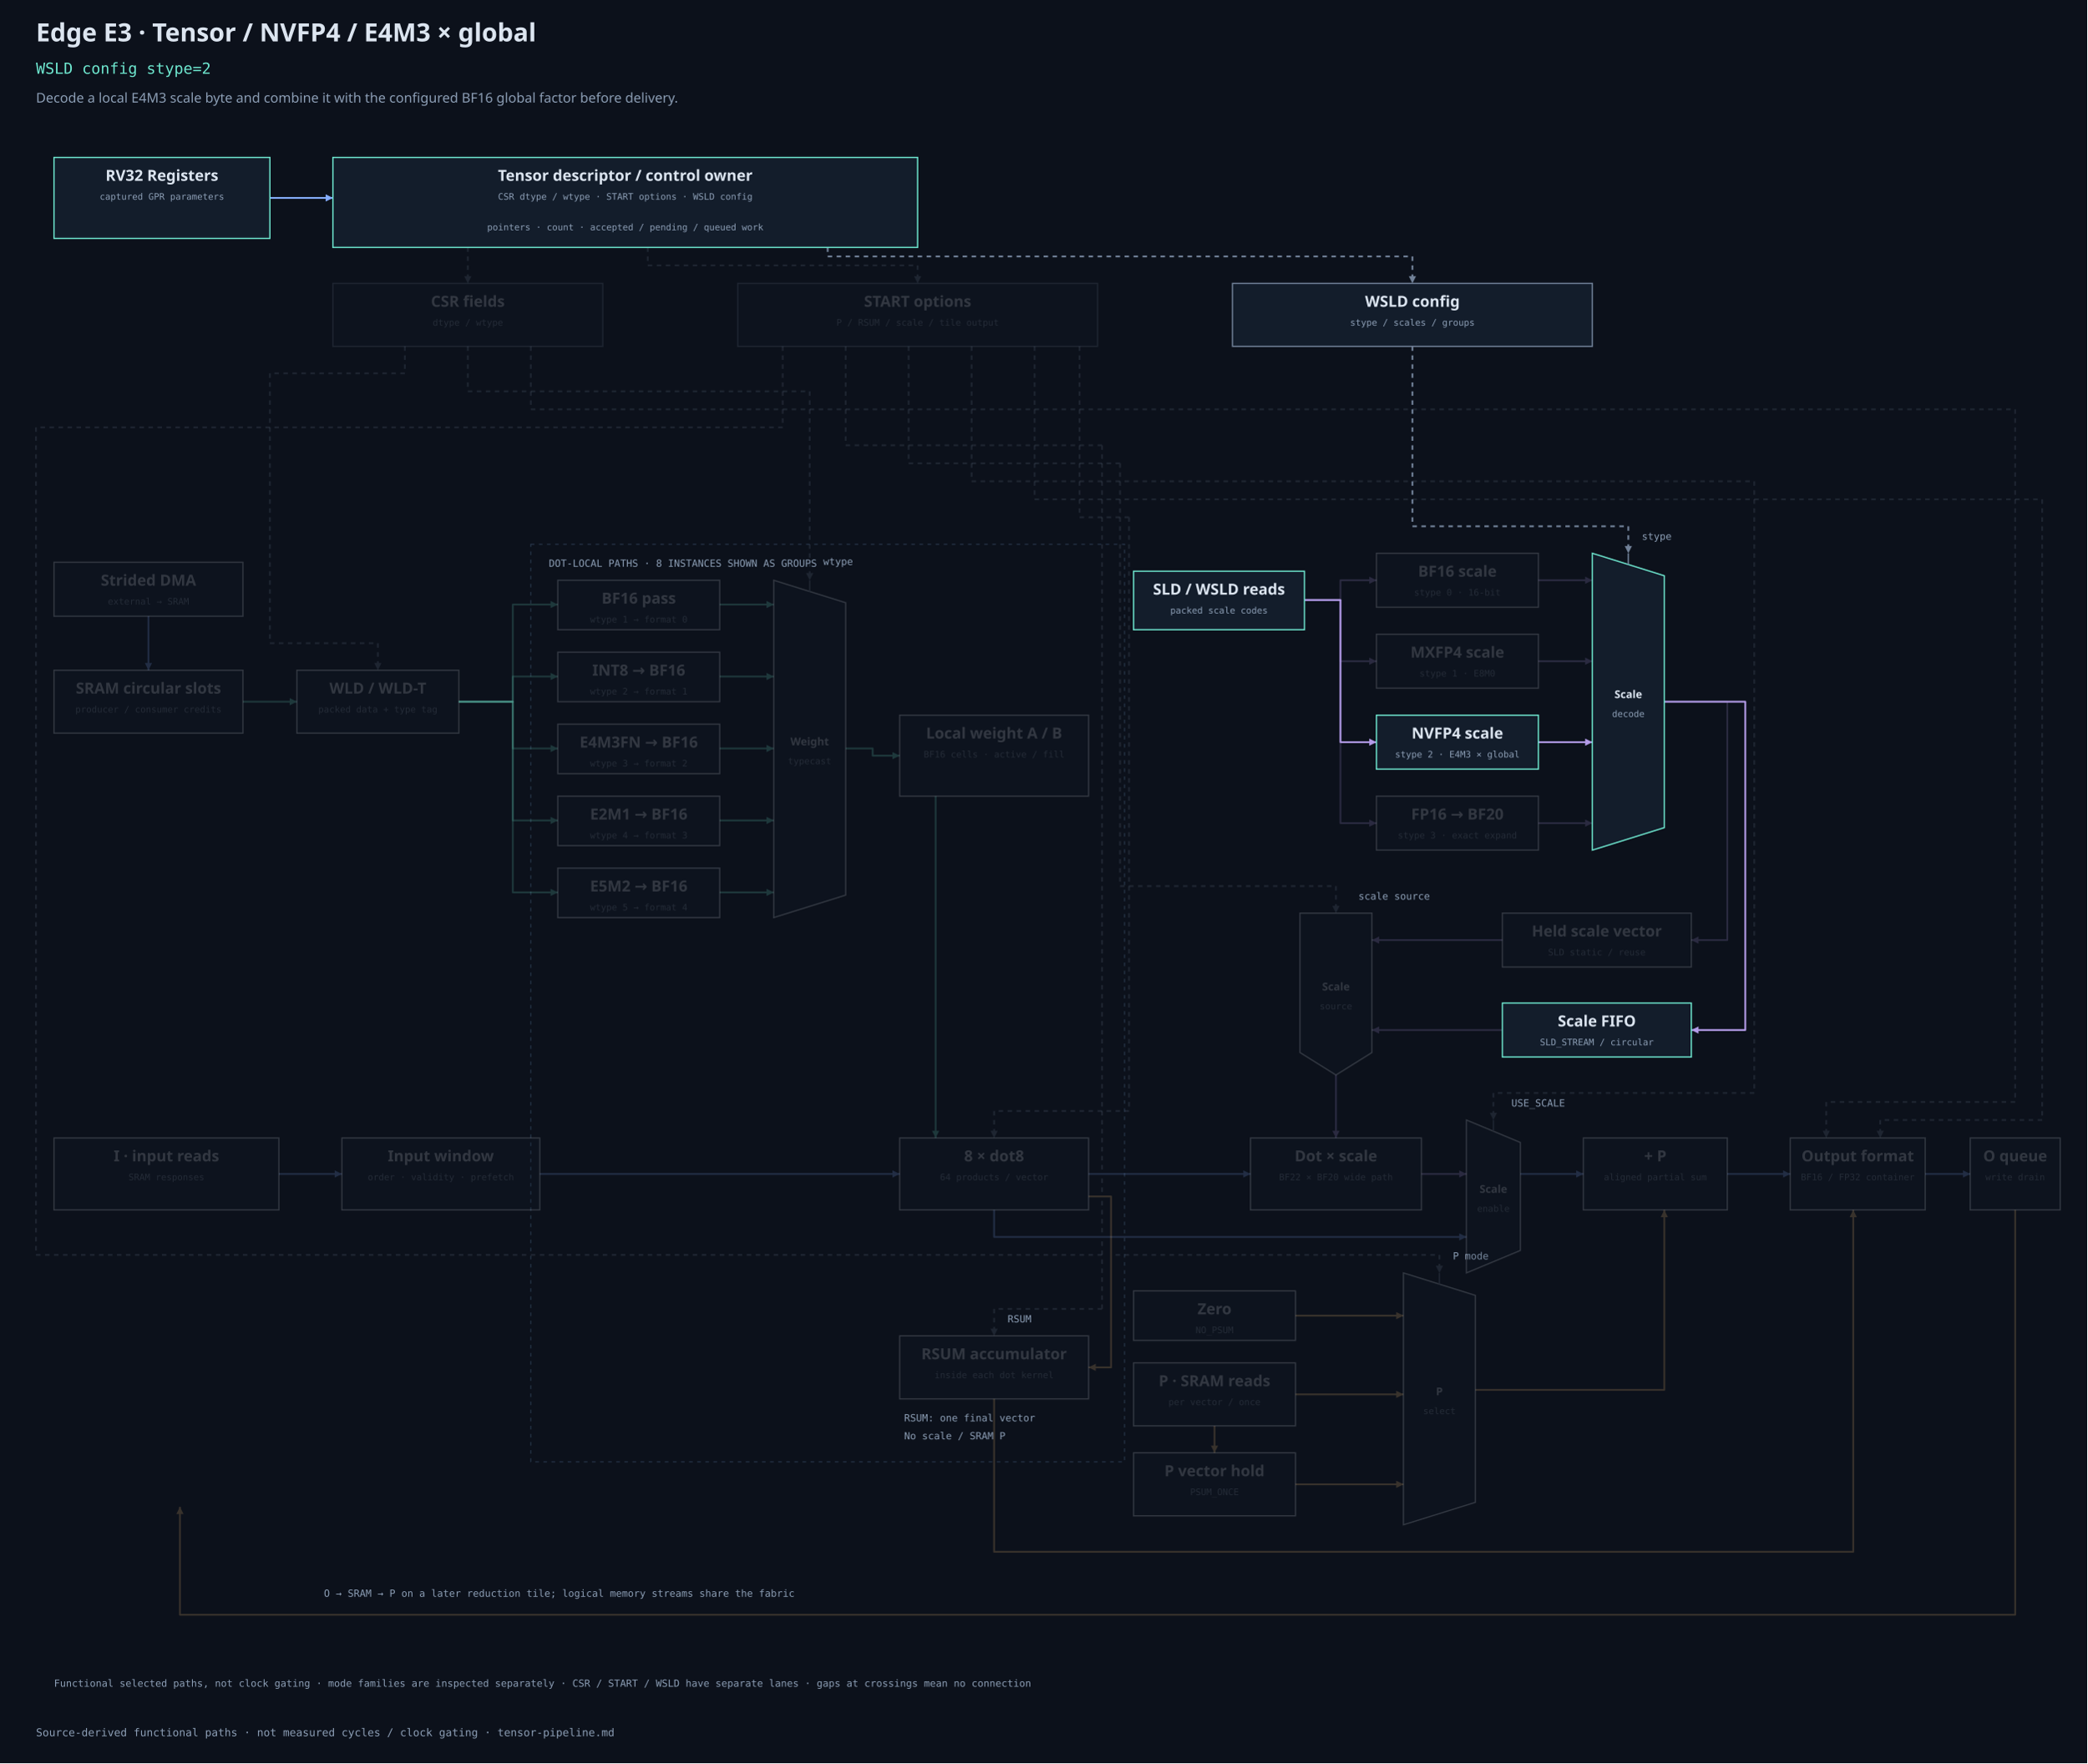
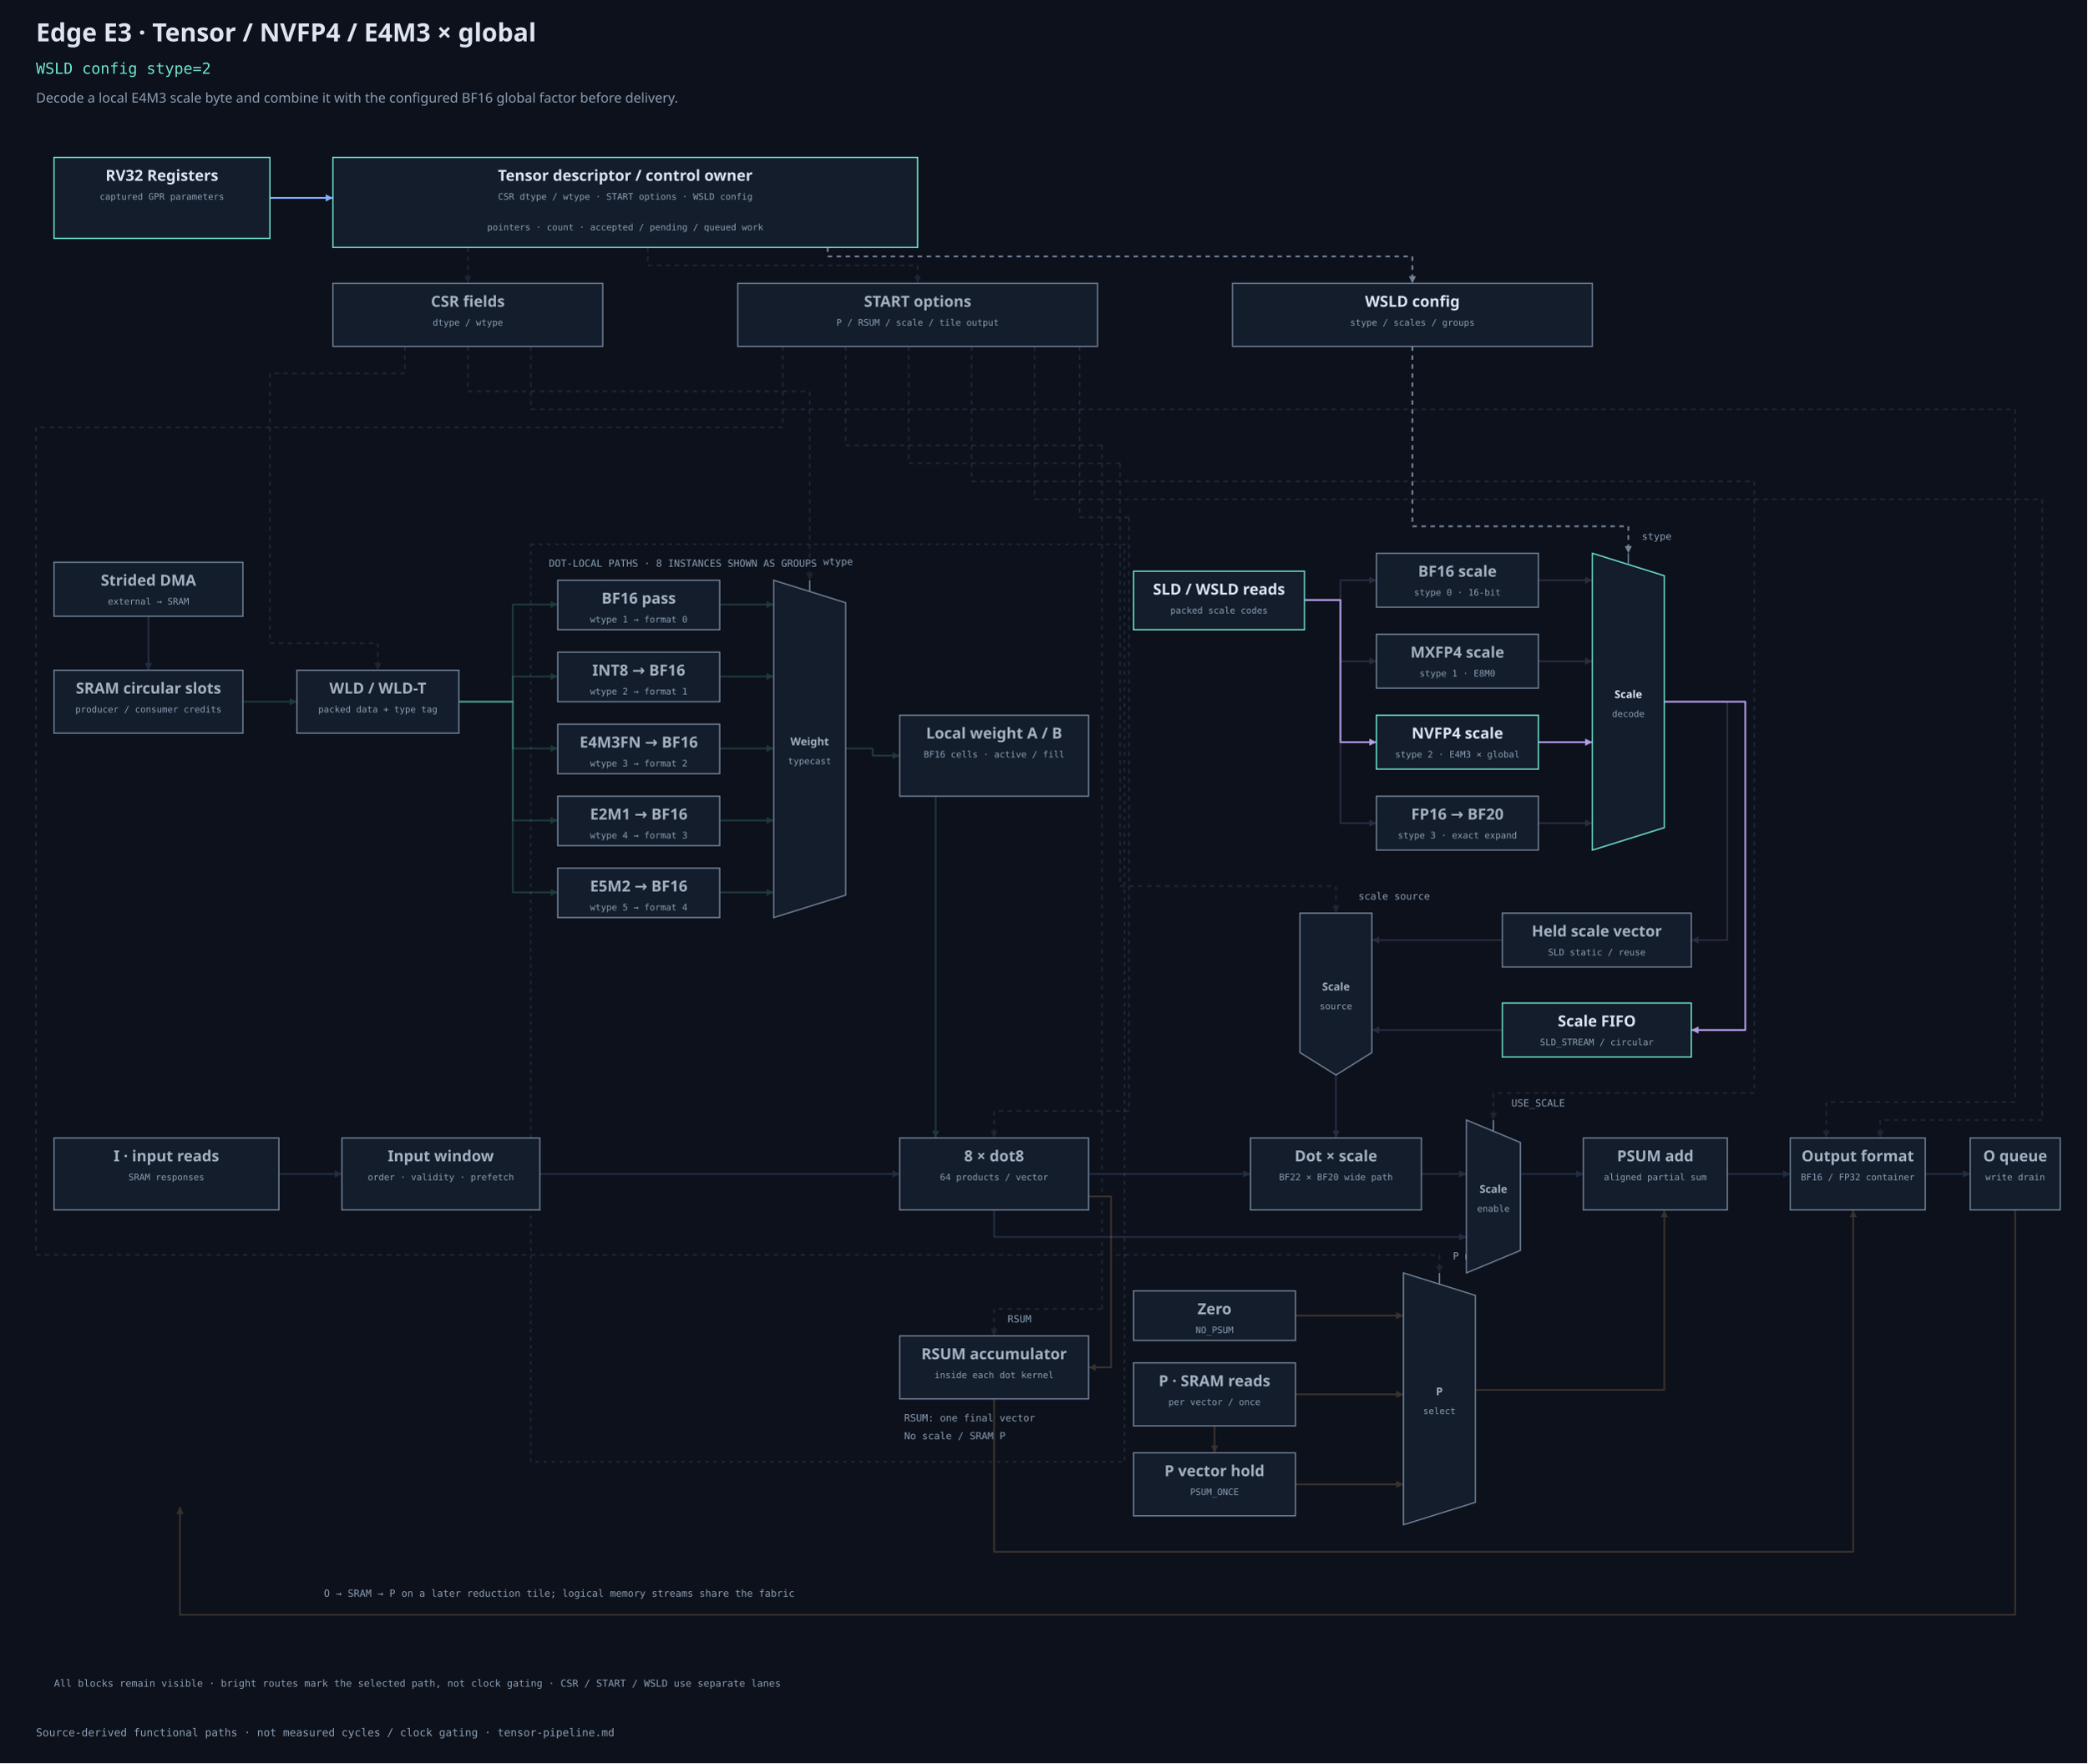
<svg xmlns="http://www.w3.org/2000/svg" width="2320" height="1960" viewBox="0 0 2320 1960">
  <rect width="2320" height="1960" fill="#0c111b" />
  <text x="40" y="46" fill="#dce5f0" font-family="sans-serif" font-size="28" font-weight="700">Edge E3 · Tensor / NVFP4 / E4M3 × global</text>
  <text x="40" y="82" fill="#6ee7cf" font-family="monospace" font-size="17">WSLD config stype=2</text>
  <text x="40" y="114" fill="#8c9eb5" font-family="sans-serif" font-size="15">Decode a local E4M3 scale byte and combine it with the configured BF16 global factor before delivery.</text>
  <svg x="20" y="135" width="2280" height="1760" viewBox="0 0 2280 1760" role="img" aria-labelledby="tensor-svg-title tensor-svg-desc">
-     <style>.tensor-bg{fill:var(--bg,#0c111b)}.tensor-memory{fill:none;stroke:var(--rule,#29394e);stroke-dasharray:4 5}.tensor-title{font:600 17px sans-serif;fill:var(--ink,#dce5f0)}.tensor-sub{font:10px monospace;fill:var(--muted,#8c9eb5)}.tensor-caption{font:11px monospace;fill:var(--muted,#8c9eb5)}.tensor-box{fill:var(--panel,#131d2b);stroke:var(--ink,#dce5f0);stroke-width:1.4}.tensor-wire{fill:none;stroke-width:2;stroke-linejoin:round}.tensor-data{stroke:#85adff}.tensor-weight{stroke:#6ee7cf}.tensor-psum{stroke:#ffc578}.tensor-optional{stroke:#b39be8}.tensor-control{stroke:#718198;stroke-dasharray:5 5}.tensor-arrow-data{fill:#85adff}.tensor-arrow-weight{fill:#6ee7cf}.tensor-arrow-psum{fill:#ffc578}.tensor-arrow-optional{fill:#b39be8}.tensor-arrow-control{fill:#718198}[data-tensor-node],[data-tensor-path]{opacity:.18}[data-tensor-node].is-active,[data-tensor-path].is-active{opacity:1}.tensor-mux-title{font-size:12px}.tensor-control-source .tensor-box{stroke:#718198!important}.tensor-control-port{stroke:#718198;stroke-width:1.5;fill:none}.is-active .tensor-box{stroke:#6ee7cf}</style>
+     <style>.tensor-bg{fill:var(--bg,#0c111b)}.tensor-memory{fill:none;stroke:var(--rule,#29394e);stroke-dasharray:4 5}.tensor-title{font:600 17px sans-serif;fill:var(--ink,#dce5f0)}.tensor-sub{font:10px monospace;fill:var(--muted,#8c9eb5)}.tensor-caption{font:11px monospace;fill:var(--muted,#8c9eb5)}.tensor-box{fill:var(--panel,#131d2b);stroke:var(--ink,#dce5f0);stroke-width:1.4}.tensor-wire{fill:none;stroke-width:2;stroke-linejoin:round}.tensor-data{stroke:#85adff}.tensor-weight{stroke:#6ee7cf}.tensor-psum{stroke:#ffc578}.tensor-optional{stroke:#b39be8}.tensor-control{stroke:#718198;stroke-dasharray:5 5}.tensor-arrow-data{fill:#85adff}.tensor-arrow-weight{fill:#6ee7cf}.tensor-arrow-psum{fill:#ffc578}.tensor-arrow-optional{fill:#b39be8}.tensor-arrow-control{fill:#718198}[data-tensor-node]{opacity:1}[data-tensor-path]{opacity:.18}[data-tensor-path].is-active{opacity:1}[data-tensor-node]:not(.is-active) .tensor-box{stroke:var(--muted,#718198)}[data-tensor-node]:not(.is-active) .tensor-title{fill:var(--muted,#a4b1c3)}[data-tensor-node]:not(.is-active) .tensor-sub{fill:var(--muted,#8c9eb5)}.tensor-mux-title{font-size:12px}.tensor-control-source .tensor-box{stroke:#718198!important}.tensor-control-port{stroke:#718198;stroke-width:1.5;fill:none}.is-active .tensor-box{stroke:#6ee7cf}</style>
    <defs>
      <marker id="tensor-arrow-data" viewBox="0 0 8 8" refX="8" refY="4" markerWidth="8" markerHeight="8" markerUnits="userSpaceOnUse" orient="auto">
        <path d="M0 0L8 4L0 8Z" class="tensor-arrow-data" />
      </marker>
      <marker id="tensor-arrow-weight" viewBox="0 0 8 8" refX="8" refY="4" markerWidth="8" markerHeight="8" markerUnits="userSpaceOnUse" orient="auto">
        <path d="M0 0L8 4L0 8Z" class="tensor-arrow-weight" />
      </marker>
      <marker id="tensor-arrow-psum" viewBox="0 0 8 8" refX="8" refY="4" markerWidth="8" markerHeight="8" markerUnits="userSpaceOnUse" orient="auto">
        <path d="M0 0L8 4L0 8Z" class="tensor-arrow-psum" />
      </marker>
      <marker id="tensor-arrow-optional" viewBox="0 0 8 8" refX="8" refY="4" markerWidth="8" markerHeight="8" markerUnits="userSpaceOnUse" orient="auto">
        <path d="M0 0L8 4L0 8Z" class="tensor-arrow-optional" />
      </marker>
      <marker id="tensor-arrow-control" viewBox="0 0 8 8" refX="8" refY="4" markerWidth="8" markerHeight="8" markerUnits="userSpaceOnUse" orient="auto">
        <path d="M0 0L8 4L0 8Z" class="tensor-arrow-control" />
      </marker>
    </defs>
    <rect class="tensor-bg" width="2280" height="1760" />
    <rect class="tensor-memory" x="570" y="470" width="660" height="1020" />
    <text class="tensor-caption" x="590" y="495">DOT-LOCAL PATHS · 8 INSTANCES SHOWN AS GROUPS</text>
    <text class="tensor-caption" x="895" y="493">wtype</text>
    <text class="tensor-caption" x="1805" y="465">stype</text>
    <text class="tensor-caption" x="1660" y="1095">USE_SCALE</text>
    <text class="tensor-caption" x="1490" y="865">scale source</text>
    <text class="tensor-caption" x="1595" y="1265">P mode</text>
    <text class="tensor-caption" x="1100" y="1335">RSUM</text>
    <path data-tensor-path="gpr-owner" class="tensor-wire tensor-data is-active" d="M280 85H350" marker-end="url(#tensor-arrow-data)" />
    <g data-tensor-path="ctrl-wld" class="tensor-wire tensor-control ">
      <path d="M430 250L430 280M430 280L280 280M280 280L280 580M280 580L400 580M400 580L400 610" />
      <path d="M400 602L400 610" marker-end="url(#tensor-arrow-control)" />
    </g>
    <g data-tensor-path="ctrl-weight" class="tensor-wire tensor-control ">
      <path d="M500 250L500 300M500 300L880 300M880 300L880 510" />
      <path d="M880 502L880 510" marker-end="url(#tensor-arrow-control)" />
    </g>
    <g data-tensor-path="ctrl-psum" class="tensor-wire tensor-control ">
      <path d="M850 250L850 340M850 340L20 340M20 340L20 1260M20 1260L1210 1260M1220 1260L1580 1260M1580 1260L1580 1280" />
      <path d="M1580 1272L1580 1280" marker-end="url(#tensor-arrow-control)" />
    </g>
    <g data-tensor-path="ctrl-rsum" class="tensor-wire tensor-control ">
      <path d="M920 250L920 360M920 360L1205 360M1205 360L1205 1165M1205 1175L1205 1190M1205 1200L1205 1235M1205 1245L1205 1320M1205 1320L1085 1320M1085 1320L1085 1350" />
      <path d="M1085 1342L1085 1350" marker-end="url(#tensor-arrow-control)" />
    </g>
    <g data-tensor-path="ctrl-scale" class="tensor-wire tensor-control ">
      <path d="M990 250L990 380M990 380L1225 380M1225 380L1225 850M1225 850L1465 850M1465 850L1465 880" />
      <path d="M1465 872L1465 880" marker-end="url(#tensor-arrow-control)" />
    </g>
    <g data-tensor-path="ctrl-enable" class="tensor-wire tensor-control ">
      <path d="M1060 250L1060 400M1060 400L1930 400M1930 400L1930 1080M1930 1080L1640 1080M1640 1080L1640 1110" />
      <path d="M1640 1102L1640 1110" marker-end="url(#tensor-arrow-control)" />
    </g>
    <g data-tensor-path="ctrl-stype" class="tensor-wire tensor-control is-active">
      <path d="M1550 250L1550 450M1550 450L1790 450M1790 450L1790 480" />
      <path d="M1790 472L1790 480" marker-end="url(#tensor-arrow-control)" />
    </g>
    <g data-tensor-path="ctrl-format" class="tensor-wire tensor-control ">
      <path d="M570 250L570 320M570 320L2220 320M2220 320L2220 1090M2220 1090L2010 1090M2010 1090L2010 1130" />
      <path d="M2010 1122L2010 1130" marker-end="url(#tensor-arrow-control)" />
    </g>
    <g data-tensor-path="owner-dot" class="tensor-wire tensor-control ">
      <path d="M1180 250L1180 440M1180 440L1235 440M1235 440L1235 1100M1235 1100L1085 1100M1085 1100L1085 1130" />
      <path d="M1085 1122L1085 1130" marker-end="url(#tensor-arrow-control)" />
    </g>
    <path data-tensor-path="dma-ring" class="tensor-wire tensor-data " d="M145 550L145 610" marker-end="url(#tensor-arrow-data)" />
    <path data-tensor-path="ring-wld" class="tensor-wire tensor-weight " d="M250 645L310 645" marker-end="url(#tensor-arrow-weight)" />
    <path data-tensor-path="weights" class="tensor-wire tensor-weight " d="M1020 750L1020 1130" marker-end="url(#tensor-arrow-weight)" />
    <path data-tensor-path="input-window" class="tensor-wire tensor-data " d="M290 1170L360 1170" marker-end="url(#tensor-arrow-data)" />
    <path data-tensor-path="window-dot" class="tensor-wire tensor-data " d="M580 1170L980 1170" marker-end="url(#tensor-arrow-data)" />
    <path data-tensor-path="dot-post" class="tensor-wire tensor-data " d="M1190 1170L1370 1170" marker-end="url(#tensor-arrow-data)" />
    <path data-tensor-path="scale-product" class="tensor-wire tensor-optional " d="M1560 1170L1610 1170" marker-end="url(#tensor-arrow-optional)" />
    <path data-tensor-path="scale-bypass" class="tensor-wire tensor-data " d="M1085 1210L1085 1240L1610 1240" marker-end="url(#tensor-arrow-data)" />
    <path data-tensor-path="scaled-to-post" class="tensor-wire tensor-data " d="M1670 1170L1740 1170" marker-end="url(#tensor-arrow-data)" />
    <path data-tensor-path="post-output" class="tensor-wire tensor-data " d="M1900 1170L1970 1170" marker-end="url(#tensor-arrow-data)" />
    <path data-tensor-path="format-output" class="tensor-wire tensor-data " d="M2120 1170L2170 1170" marker-end="url(#tensor-arrow-data)" />
    <path data-tensor-path="rsum-merge" class="tensor-wire tensor-psum " d="M1190 1195L1215 1195L1215 1385L1190 1385" marker-end="url(#tensor-arrow-psum)" />
    <path data-tensor-path="rsum-output" class="tensor-wire tensor-psum " d="M1085 1420L1085 1590L2040 1590L2040 1210" marker-end="url(#tensor-arrow-psum)" />
    <path data-tensor-path="static-scale" class="tensor-wire tensor-optional " d="M1650 910L1505 910" marker-end="url(#tensor-arrow-optional)" />
    <path data-tensor-path="stream-scale" class="tensor-wire tensor-optional " d="M1650 1010L1505 1010" marker-end="url(#tensor-arrow-optional)" />
    <path data-tensor-path="scale" class="tensor-wire tensor-optional " d="M1465 1060L1465 1130" marker-end="url(#tensor-arrow-optional)" />
    <path data-tensor-path="sld-static" class="tensor-wire tensor-optional " d="M1830 645L1900 645L1900 910L1860 910" marker-end="url(#tensor-arrow-optional)" />
    <path data-tensor-path="sld-stream" class="tensor-wire tensor-optional is-active" d="M1830 645L1920 645L1920 1010L1860 1010" marker-end="url(#tensor-arrow-optional)" />
    <path data-tensor-path="zero-p" class="tensor-wire tensor-psum " d="M1420 1327.5L1540 1327.5" marker-end="url(#tensor-arrow-psum)" />
    <path data-tensor-path="read-hold" class="tensor-wire tensor-psum " d="M1330 1450L1330 1480" marker-end="url(#tensor-arrow-psum)" />
    <path data-tensor-path="hold-p" class="tensor-wire tensor-psum " d="M1420 1515L1540 1515" marker-end="url(#tensor-arrow-psum)" />
    <path data-tensor-path="stream-p" class="tensor-wire tensor-psum " d="M1420 1415L1540 1415" marker-end="url(#tensor-arrow-psum)" />
    <path data-tensor-path="psum-post" class="tensor-wire tensor-psum " d="M1620 1410L1830 1410L1830 1210" marker-end="url(#tensor-arrow-psum)" />
    <path data-tensor-path="writeback" class="tensor-wire tensor-psum " d="M2220 1210L2220 1660L180 1660L180 1540" marker-end="url(#tensor-arrow-psum)" />
    <path data-tensor-path="wld-bf16" class="tensor-wire tensor-weight " d="M490 645L550 645L550 537L600 537" marker-end="url(#tensor-arrow-weight)" />
    <path data-tensor-path="cast-bf16" class="tensor-wire tensor-weight " d="M780 537L840 537" marker-end="url(#tensor-arrow-weight)" />
    <path data-tensor-path="wld-int8" class="tensor-wire tensor-weight " d="M490 645L550 645L550 617L600 617" marker-end="url(#tensor-arrow-weight)" />
    <path data-tensor-path="cast-int8" class="tensor-wire tensor-weight " d="M780 617L840 617" marker-end="url(#tensor-arrow-weight)" />
    <path data-tensor-path="wld-e4m3" class="tensor-wire tensor-weight " d="M490 645L550 645L550 697L600 697" marker-end="url(#tensor-arrow-weight)" />
    <path data-tensor-path="cast-e4m3" class="tensor-wire tensor-weight " d="M780 697L840 697" marker-end="url(#tensor-arrow-weight)" />
    <path data-tensor-path="wld-fp4" class="tensor-wire tensor-weight " d="M490 645L550 645L550 777L600 777" marker-end="url(#tensor-arrow-weight)" />
    <path data-tensor-path="cast-fp4" class="tensor-wire tensor-weight " d="M780 777L840 777" marker-end="url(#tensor-arrow-weight)" />
    <path data-tensor-path="wld-e5m2" class="tensor-wire tensor-weight " d="M490 645L550 645L550 857L600 857" marker-end="url(#tensor-arrow-weight)" />
    <path data-tensor-path="cast-e5m2" class="tensor-wire tensor-weight " d="M780 857L840 857" marker-end="url(#tensor-arrow-weight)" />
    <path data-tensor-path="wld-banks" class="tensor-wire tensor-weight " d="M920 697L950 697L950 705L980 705" marker-end="url(#tensor-arrow-weight)" />
    <path data-tensor-path="sld-bf16" class="tensor-wire tensor-optional " d="M1430 532L1470 532L1470 510L1510 510" marker-end="url(#tensor-arrow-optional)" />
    <path data-tensor-path="decode-bf16" class="tensor-wire tensor-optional " d="M1690 510L1750 510" marker-end="url(#tensor-arrow-optional)" />
    <path data-tensor-path="sld-mx" class="tensor-wire tensor-optional " d="M1430 532L1470 532L1470 600L1510 600" marker-end="url(#tensor-arrow-optional)" />
    <path data-tensor-path="decode-mx" class="tensor-wire tensor-optional " d="M1690 600L1750 600" marker-end="url(#tensor-arrow-optional)" />
    <path data-tensor-path="sld-nv" class="tensor-wire tensor-optional is-active" d="M1430 532L1470 532L1470 690L1510 690" marker-end="url(#tensor-arrow-optional)" />
    <path data-tensor-path="decode-nv" class="tensor-wire tensor-optional is-active" d="M1690 690L1750 690" marker-end="url(#tensor-arrow-optional)" />
    <path data-tensor-path="sld-fp16" class="tensor-wire tensor-optional " d="M1430 532L1470 532L1470 780L1510 780" marker-end="url(#tensor-arrow-optional)" />
    <path data-tensor-path="decode-fp16" class="tensor-wire tensor-optional " d="M1690 780L1750 780" marker-end="url(#tensor-arrow-optional)" />
    <g data-tensor-path="owner-csr" class="tensor-wire tensor-control ">
      <path d="M500 140L500 180" />
      <path d="M500 172L500 180" marker-end="url(#tensor-arrow-control)" />
    </g>
    <g data-tensor-path="owner-start" class="tensor-wire tensor-control ">
      <path d="M700 140L700 160M700 160L1000 160M1000 160L1000 180" />
      <path d="M1000 172L1000 180" marker-end="url(#tensor-arrow-control)" />
    </g>
    <g data-tensor-path="owner-wsld" class="tensor-wire tensor-control is-active">
      <path d="M900 140L900 150M900 150L1550 150M1550 150L1550 180" />
      <path d="M1550 172L1550 180" marker-end="url(#tensor-arrow-control)" />
    </g>
    <g data-tensor-path="ctrl-tile-format" class="tensor-wire tensor-control ">
      <path d="M1130 250L1130 420M1130 420L2250 420M2250 420L2250 1110M2250 1110L2070 1110M2070 1110L2070 1130" />
      <path d="M2070 1122L2070 1130" marker-end="url(#tensor-arrow-control)" />
    </g>
    <g data-tensor-node="gpr" class="is-active " role="button" tabindex="0" aria-label="RV32 Registers: explore this path">
      <rect class="tensor-box" x="40" y="40" width="240" height="90" />
      <text class="tensor-title " x="160" y="66" text-anchor="middle">RV32 Registers</text>
      <text class="tensor-sub" x="160" y="87" text-anchor="middle">captured GPR parameters</text>
    </g>
    <g data-tensor-node="owner" class="is-active " role="button" tabindex="0" aria-label="Tensor descriptor / control owner: explore this path">
      <rect class="tensor-box" x="350" y="40" width="650" height="100" />
      <text class="tensor-title " x="675" y="66" text-anchor="middle">Tensor descriptor / control owner</text>
      <text class="tensor-sub" x="675" y="87" text-anchor="middle">CSR dtype / wtype · START options · WSLD config</text>
      <text class="tensor-sub" x="675" y="121" text-anchor="middle">pointers · count · accepted / pending / queued work</text>
    </g>
    <g data-tensor-node="dma" class=" " role="button" tabindex="0" aria-label="Strided DMA: explore this path">
      <rect class="tensor-box" x="40" y="490" width="210" height="60" />
      <text class="tensor-title " x="145" y="516" text-anchor="middle">Strided DMA</text>
      <text class="tensor-sub" x="145" y="537" text-anchor="middle">external → SRAM</text>
    </g>
    <g data-tensor-node="ring" class=" " role="button" tabindex="0" aria-label="SRAM circular slots: explore this path">
      <rect class="tensor-box" x="40" y="610" width="210" height="70" />
      <text class="tensor-title " x="145" y="636" text-anchor="middle">SRAM circular slots</text>
      <text class="tensor-sub" x="145" y="657" text-anchor="middle">producer / consumer credits</text>
    </g>
    <g data-tensor-node="wld" class=" " role="button" tabindex="0" aria-label="WLD / WLD-T: explore this path">
      <rect class="tensor-box" x="310" y="610" width="180" height="70" />
      <text class="tensor-title " x="400" y="636" text-anchor="middle">WLD / WLD-T</text>
      <text class="tensor-sub" x="400" y="657" text-anchor="middle">packed data + type tag</text>
    </g>
    <g data-tensor-node="w-bf16" class=" " role="button" tabindex="0" aria-label="BF16 pass: explore this path">
      <rect class="tensor-box" x="600" y="510" width="180" height="55" />
      <text class="tensor-title " x="690" y="536" text-anchor="middle">BF16 pass</text>
      <text class="tensor-sub" x="690" y="557" text-anchor="middle">wtype 1 → format 0</text>
    </g>
    <g data-tensor-node="w-int8" class=" " role="button" tabindex="0" aria-label="INT8 → BF16: explore this path">
      <rect class="tensor-box" x="600" y="590" width="180" height="55" />
      <text class="tensor-title " x="690" y="616" text-anchor="middle">INT8 → BF16</text>
      <text class="tensor-sub" x="690" y="637" text-anchor="middle">wtype 2 → format 1</text>
    </g>
    <g data-tensor-node="w-e4m3" class=" " role="button" tabindex="0" aria-label="E4M3FN → BF16: explore this path">
      <rect class="tensor-box" x="600" y="670" width="180" height="55" />
      <text class="tensor-title " x="690" y="696" text-anchor="middle">E4M3FN → BF16</text>
      <text class="tensor-sub" x="690" y="717" text-anchor="middle">wtype 3 → format 2</text>
    </g>
    <g data-tensor-node="w-fp4" class=" " role="button" tabindex="0" aria-label="E2M1 → BF16: explore this path">
      <rect class="tensor-box" x="600" y="750" width="180" height="55" />
      <text class="tensor-title " x="690" y="776" text-anchor="middle">E2M1 → BF16</text>
      <text class="tensor-sub" x="690" y="797" text-anchor="middle">wtype 4 → format 3</text>
    </g>
    <g data-tensor-node="w-e5m2" class=" " role="button" tabindex="0" aria-label="E5M2 → BF16: explore this path">
      <rect class="tensor-box" x="600" y="830" width="180" height="55" />
      <text class="tensor-title " x="690" y="856" text-anchor="middle">E5M2 → BF16</text>
      <text class="tensor-sub" x="690" y="877" text-anchor="middle">wtype 5 → format 4</text>
    </g>
    <g data-tensor-node="wselect" class=" " role="button" tabindex="0" aria-label="Weight: explore this path">
      <path class="tensor-box" d="M840 510L920 535V860L840 885Z" />
      <path class="tensor-control-port" d="M880 510V522.5" />
      <text class="tensor-title tensor-mux-title" x="880" y="693.5" text-anchor="middle">Weight</text>
      <text class="tensor-sub" x="880" y="714.5" text-anchor="middle">typecast</text>
    </g>
    <g data-tensor-node="banks" class=" " role="button" tabindex="0" aria-label="Local weight A / B: explore this path">
      <rect class="tensor-box" x="980" y="660" width="210" height="90" />
      <text class="tensor-title " x="1085" y="686" text-anchor="middle">Local weight A / B</text>
      <text class="tensor-sub" x="1085" y="707" text-anchor="middle">BF16 cells · active / fill</text>
    </g>
    <g data-tensor-node="input" class=" " role="button" tabindex="0" aria-label="I · input reads: explore this path">
      <rect class="tensor-box" x="40" y="1130" width="250" height="80" />
      <text class="tensor-title " x="165" y="1156" text-anchor="middle">I · input reads</text>
      <text class="tensor-sub" x="165" y="1177" text-anchor="middle">SRAM responses</text>
    </g>
    <g data-tensor-node="window" class=" " role="button" tabindex="0" aria-label="Input window: explore this path">
      <rect class="tensor-box" x="360" y="1130" width="220" height="80" />
      <text class="tensor-title " x="470" y="1156" text-anchor="middle">Input window</text>
      <text class="tensor-sub" x="470" y="1177" text-anchor="middle">order · validity · prefetch</text>
    </g>
    <g data-tensor-node="dot" class=" " role="button" tabindex="0" aria-label="8 × dot8: explore this path">
      <rect class="tensor-box" x="980" y="1130" width="210" height="80" />
      <text class="tensor-title " x="1085" y="1156" text-anchor="middle">8 × dot8</text>
      <text class="tensor-sub" x="1085" y="1177" text-anchor="middle">64 products / vector</text>
    </g>
    <g data-tensor-node="rsum" class=" " role="button" tabindex="0" aria-label="RSUM accumulator: explore this path">
      <rect class="tensor-box" x="980" y="1350" width="210" height="70" />
      <text class="tensor-title " x="1085" y="1376" text-anchor="middle">RSUM accumulator</text>
      <text class="tensor-sub" x="1085" y="1397" text-anchor="middle">inside each dot kernel</text>
    </g>
    <g data-tensor-node="sld" class="is-active " role="button" tabindex="0" aria-label="SLD / WSLD reads: explore this path">
      <rect class="tensor-box" x="1240" y="500" width="190" height="65" />
      <text class="tensor-title " x="1335" y="526" text-anchor="middle">SLD / WSLD reads</text>
      <text class="tensor-sub" x="1335" y="547" text-anchor="middle">packed scale codes</text>
    </g>
    <g data-tensor-node="s-bf16" class=" " role="button" tabindex="0" aria-label="BF16 scale: explore this path">
      <rect class="tensor-box" x="1510" y="480" width="180" height="60" />
      <text class="tensor-title " x="1600" y="506" text-anchor="middle">BF16 scale</text>
      <text class="tensor-sub" x="1600" y="527" text-anchor="middle">stype 0 · 16-bit</text>
    </g>
    <g data-tensor-node="s-mx" class=" " role="button" tabindex="0" aria-label="MXFP4 scale: explore this path">
      <rect class="tensor-box" x="1510" y="570" width="180" height="60" />
      <text class="tensor-title " x="1600" y="596" text-anchor="middle">MXFP4 scale</text>
      <text class="tensor-sub" x="1600" y="617" text-anchor="middle">stype 1 · E8M0</text>
    </g>
    <g data-tensor-node="s-nv" class="is-active " role="button" tabindex="0" aria-label="NVFP4 scale: explore this path">
      <rect class="tensor-box" x="1510" y="660" width="180" height="60" />
      <text class="tensor-title " x="1600" y="686" text-anchor="middle">NVFP4 scale</text>
      <text class="tensor-sub" x="1600" y="707" text-anchor="middle">stype 2 · E4M3 × global</text>
    </g>
    <g data-tensor-node="s-fp16" class=" " role="button" tabindex="0" aria-label="FP16 → BF20: explore this path">
      <rect class="tensor-box" x="1510" y="750" width="180" height="60" />
      <text class="tensor-title " x="1600" y="776" text-anchor="middle">FP16 → BF20</text>
      <text class="tensor-sub" x="1600" y="797" text-anchor="middle">stype 3 · exact expand</text>
    </g>
    <g data-tensor-node="stype" class="is-active " role="button" tabindex="0" aria-label="Scale: explore this path">
      <path class="tensor-box" d="M1750 480L1830 505V785L1750 810Z" />
      <path class="tensor-control-port" d="M1790 480V492.5" />
      <text class="tensor-title tensor-mux-title" x="1790" y="641" text-anchor="middle">Scale</text>
      <text class="tensor-sub" x="1790" y="662" text-anchor="middle">decode</text>
    </g>
    <g data-tensor-node="scale-hold" class=" " role="button" tabindex="0" aria-label="Held scale vector: explore this path">
      <rect class="tensor-box" x="1650" y="880" width="210" height="60" />
      <text class="tensor-title " x="1755" y="906" text-anchor="middle">Held scale vector</text>
      <text class="tensor-sub" x="1755" y="927" text-anchor="middle">SLD static / reuse</text>
    </g>
    <g data-tensor-node="scale-fifo" class="is-active " role="button" tabindex="0" aria-label="Scale FIFO: explore this path">
      <rect class="tensor-box" x="1650" y="980" width="210" height="60" />
      <text class="tensor-title " x="1755" y="1006" text-anchor="middle">Scale FIFO</text>
      <text class="tensor-sub" x="1755" y="1027" text-anchor="middle">SLD_STREAM / circular</text>
    </g>
    <g data-tensor-node="scale-source" class=" " role="button" tabindex="0" aria-label="Scale: explore this path">
      <path class="tensor-box" d="M1425 880H1505V1035L1465 1060L1425 1035Z" />
      <text class="tensor-title tensor-mux-title" x="1465" y="966" text-anchor="middle">Scale</text>
      <text class="tensor-sub" x="1465" y="987" text-anchor="middle">source</text>
    </g>
    <g data-tensor-node="scale-mul" class=" " role="button" tabindex="0" aria-label="Dot × scale: explore this path">
      <rect class="tensor-box" x="1370" y="1130" width="190" height="80" />
      <text class="tensor-title " x="1465" y="1156" text-anchor="middle">Dot × scale</text>
      <text class="tensor-sub" x="1465" y="1177" text-anchor="middle">BF22 × BF20 wide path</text>
    </g>
    <g data-tensor-node="scale-select" class=" " role="button" tabindex="0" aria-label="Scale: explore this path">
      <path class="tensor-box" d="M1610 1110L1670 1135V1255L1610 1280Z" />
      <path class="tensor-control-port" d="M1640 1110V1122.5" />
      <text class="tensor-title tensor-mux-title" x="1640" y="1191" text-anchor="middle">Scale</text>
      <text class="tensor-sub" x="1640" y="1212" text-anchor="middle">enable</text>
    </g>
-     <g data-tensor-node="post" class=" " role="button" tabindex="0" aria-label="+ P: explore this path">
+     <g data-tensor-node="post" class=" " role="button" tabindex="0" aria-label="PSUM add: explore this path">
      <rect class="tensor-box" x="1740" y="1130" width="160" height="80" />
-       <text class="tensor-title " x="1820" y="1156" text-anchor="middle">+ P</text>
+       <text class="tensor-title " x="1820" y="1156" text-anchor="middle">PSUM add</text>
      <text class="tensor-sub" x="1820" y="1177" text-anchor="middle">aligned partial sum</text>
    </g>
    <g data-tensor-node="psum" class=" " role="button" tabindex="0" aria-label="P · SRAM reads: explore this path">
      <rect class="tensor-box" x="1240" y="1380" width="180" height="70" />
      <text class="tensor-title " x="1330" y="1406" text-anchor="middle">P · SRAM reads</text>
      <text class="tensor-sub" x="1330" y="1427" text-anchor="middle">per vector / once</text>
    </g>
    <g data-tensor-node="zero" class=" " role="button" tabindex="0" aria-label="Zero: explore this path">
      <rect class="tensor-box" x="1240" y="1300" width="180" height="55" />
      <text class="tensor-title " x="1330" y="1326" text-anchor="middle">Zero</text>
      <text class="tensor-sub" x="1330" y="1347" text-anchor="middle">NO_PSUM</text>
    </g>
    <g data-tensor-node="psum-hold" class=" " role="button" tabindex="0" aria-label="P vector hold: explore this path">
      <rect class="tensor-box" x="1240" y="1480" width="180" height="70" />
      <text class="tensor-title " x="1330" y="1506" text-anchor="middle">P vector hold</text>
      <text class="tensor-sub" x="1330" y="1527" text-anchor="middle">PSUM_ONCE</text>
    </g>
    <g data-tensor-node="psum-select" class=" " role="button" tabindex="0" aria-label="P: explore this path">
      <path class="tensor-box" d="M1540 1280L1620 1305V1535L1540 1560Z" />
      <path class="tensor-control-port" d="M1580 1280V1292.5" />
      <text class="tensor-title tensor-mux-title" x="1580" y="1416" text-anchor="middle">P</text>
      <text class="tensor-sub" x="1580" y="1437" text-anchor="middle">select</text>
    </g>
    <g data-tensor-node="format" class=" " role="button" tabindex="0" aria-label="Output format: explore this path">
      <rect class="tensor-box" x="1970" y="1130" width="150" height="80" />
      <text class="tensor-title " x="2045" y="1156" text-anchor="middle">Output format</text>
      <text class="tensor-sub" x="2045" y="1177" text-anchor="middle">BF16 / FP32 container</text>
    </g>
    <g data-tensor-node="output" class=" " role="button" tabindex="0" aria-label="O queue: explore this path">
      <rect class="tensor-box" x="2170" y="1130" width="100" height="80" />
      <text class="tensor-title " x="2220" y="1156" text-anchor="middle">O queue</text>
      <text class="tensor-sub" x="2220" y="1177" text-anchor="middle">write drain</text>
    </g>
    <g data-tensor-node="csr-fields" class=" tensor-control-source" role="button" tabindex="0" aria-label="CSR fields: explore this path">
      <rect class="tensor-box" x="350" y="180" width="300" height="70" />
      <text class="tensor-title " x="500" y="206" text-anchor="middle">CSR fields</text>
      <text class="tensor-sub" x="500" y="227" text-anchor="middle">dtype / wtype</text>
    </g>
    <g data-tensor-node="start-fields" class=" tensor-control-source" role="button" tabindex="0" aria-label="START options: explore this path">
      <rect class="tensor-box" x="800" y="180" width="400" height="70" />
      <text class="tensor-title " x="1000" y="206" text-anchor="middle">START options</text>
      <text class="tensor-sub" x="1000" y="227" text-anchor="middle">P / RSUM / scale / tile output</text>
    </g>
    <g data-tensor-node="wsld-fields" class="is-active tensor-control-source" role="button" tabindex="0" aria-label="WSLD config: explore this path">
      <rect class="tensor-box" x="1350" y="180" width="400" height="70" />
      <text class="tensor-title " x="1550" y="206" text-anchor="middle">WSLD config</text>
      <text class="tensor-sub" x="1550" y="227" text-anchor="middle">stype / scales / groups</text>
    </g>
    <text class="tensor-caption" x="985" y="1445">RSUM: one final vector</text>
    <text class="tensor-caption" x="985" y="1465">No scale / SRAM P</text>
    <text class="tensor-caption" x="340" y="1640">O → SRAM → P on a later reduction tile; logical memory streams share the fabric</text>
-     <text class="tensor-caption" x="40" y="1740">Functional selected paths, not clock gating · mode families are inspected separately · CSR / START / WSLD have separate lanes · gaps at crossings mean no connection</text>
+     <text class="tensor-caption" x="40" y="1740">All blocks remain visible · bright routes mark the selected path, not clock gating · CSR / START / WSLD use separate lanes</text>
  </svg>
  <text x="40" y="1930" fill="#8c9eb5" font-family="monospace" font-size="12">Source-derived functional paths · not measured cycles / clock gating · tensor-pipeline.md</text>
</svg>
